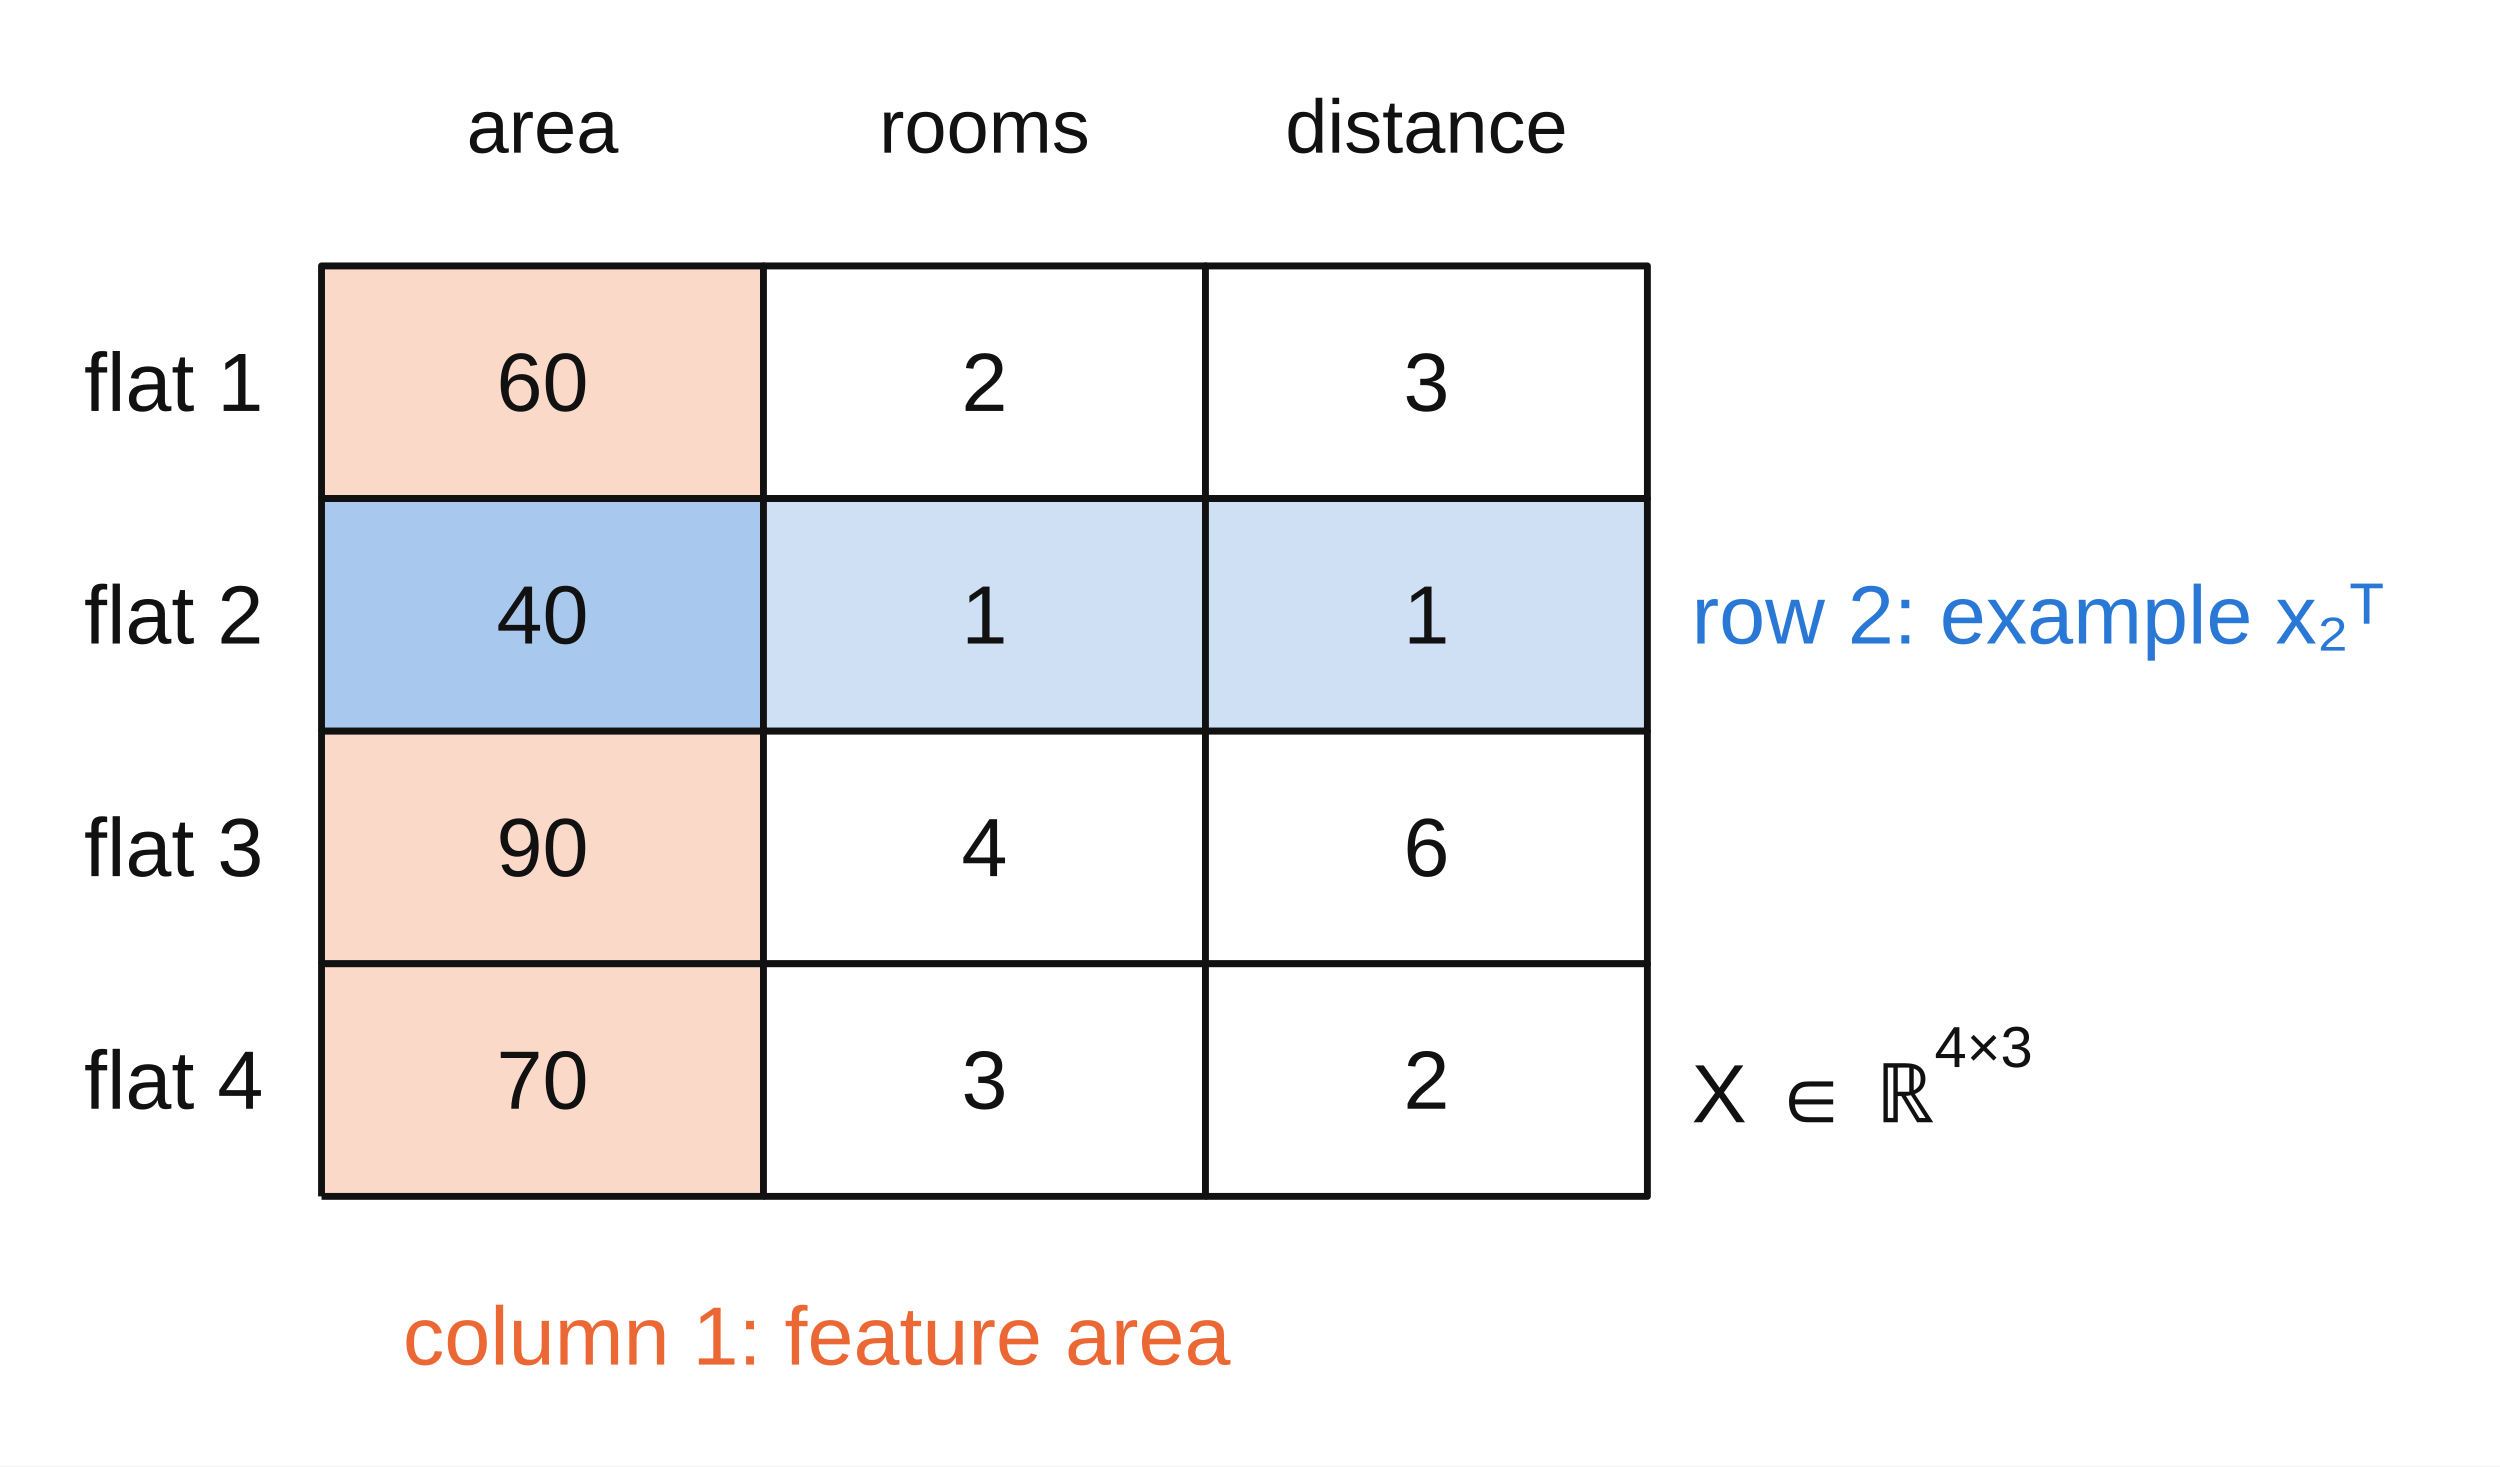
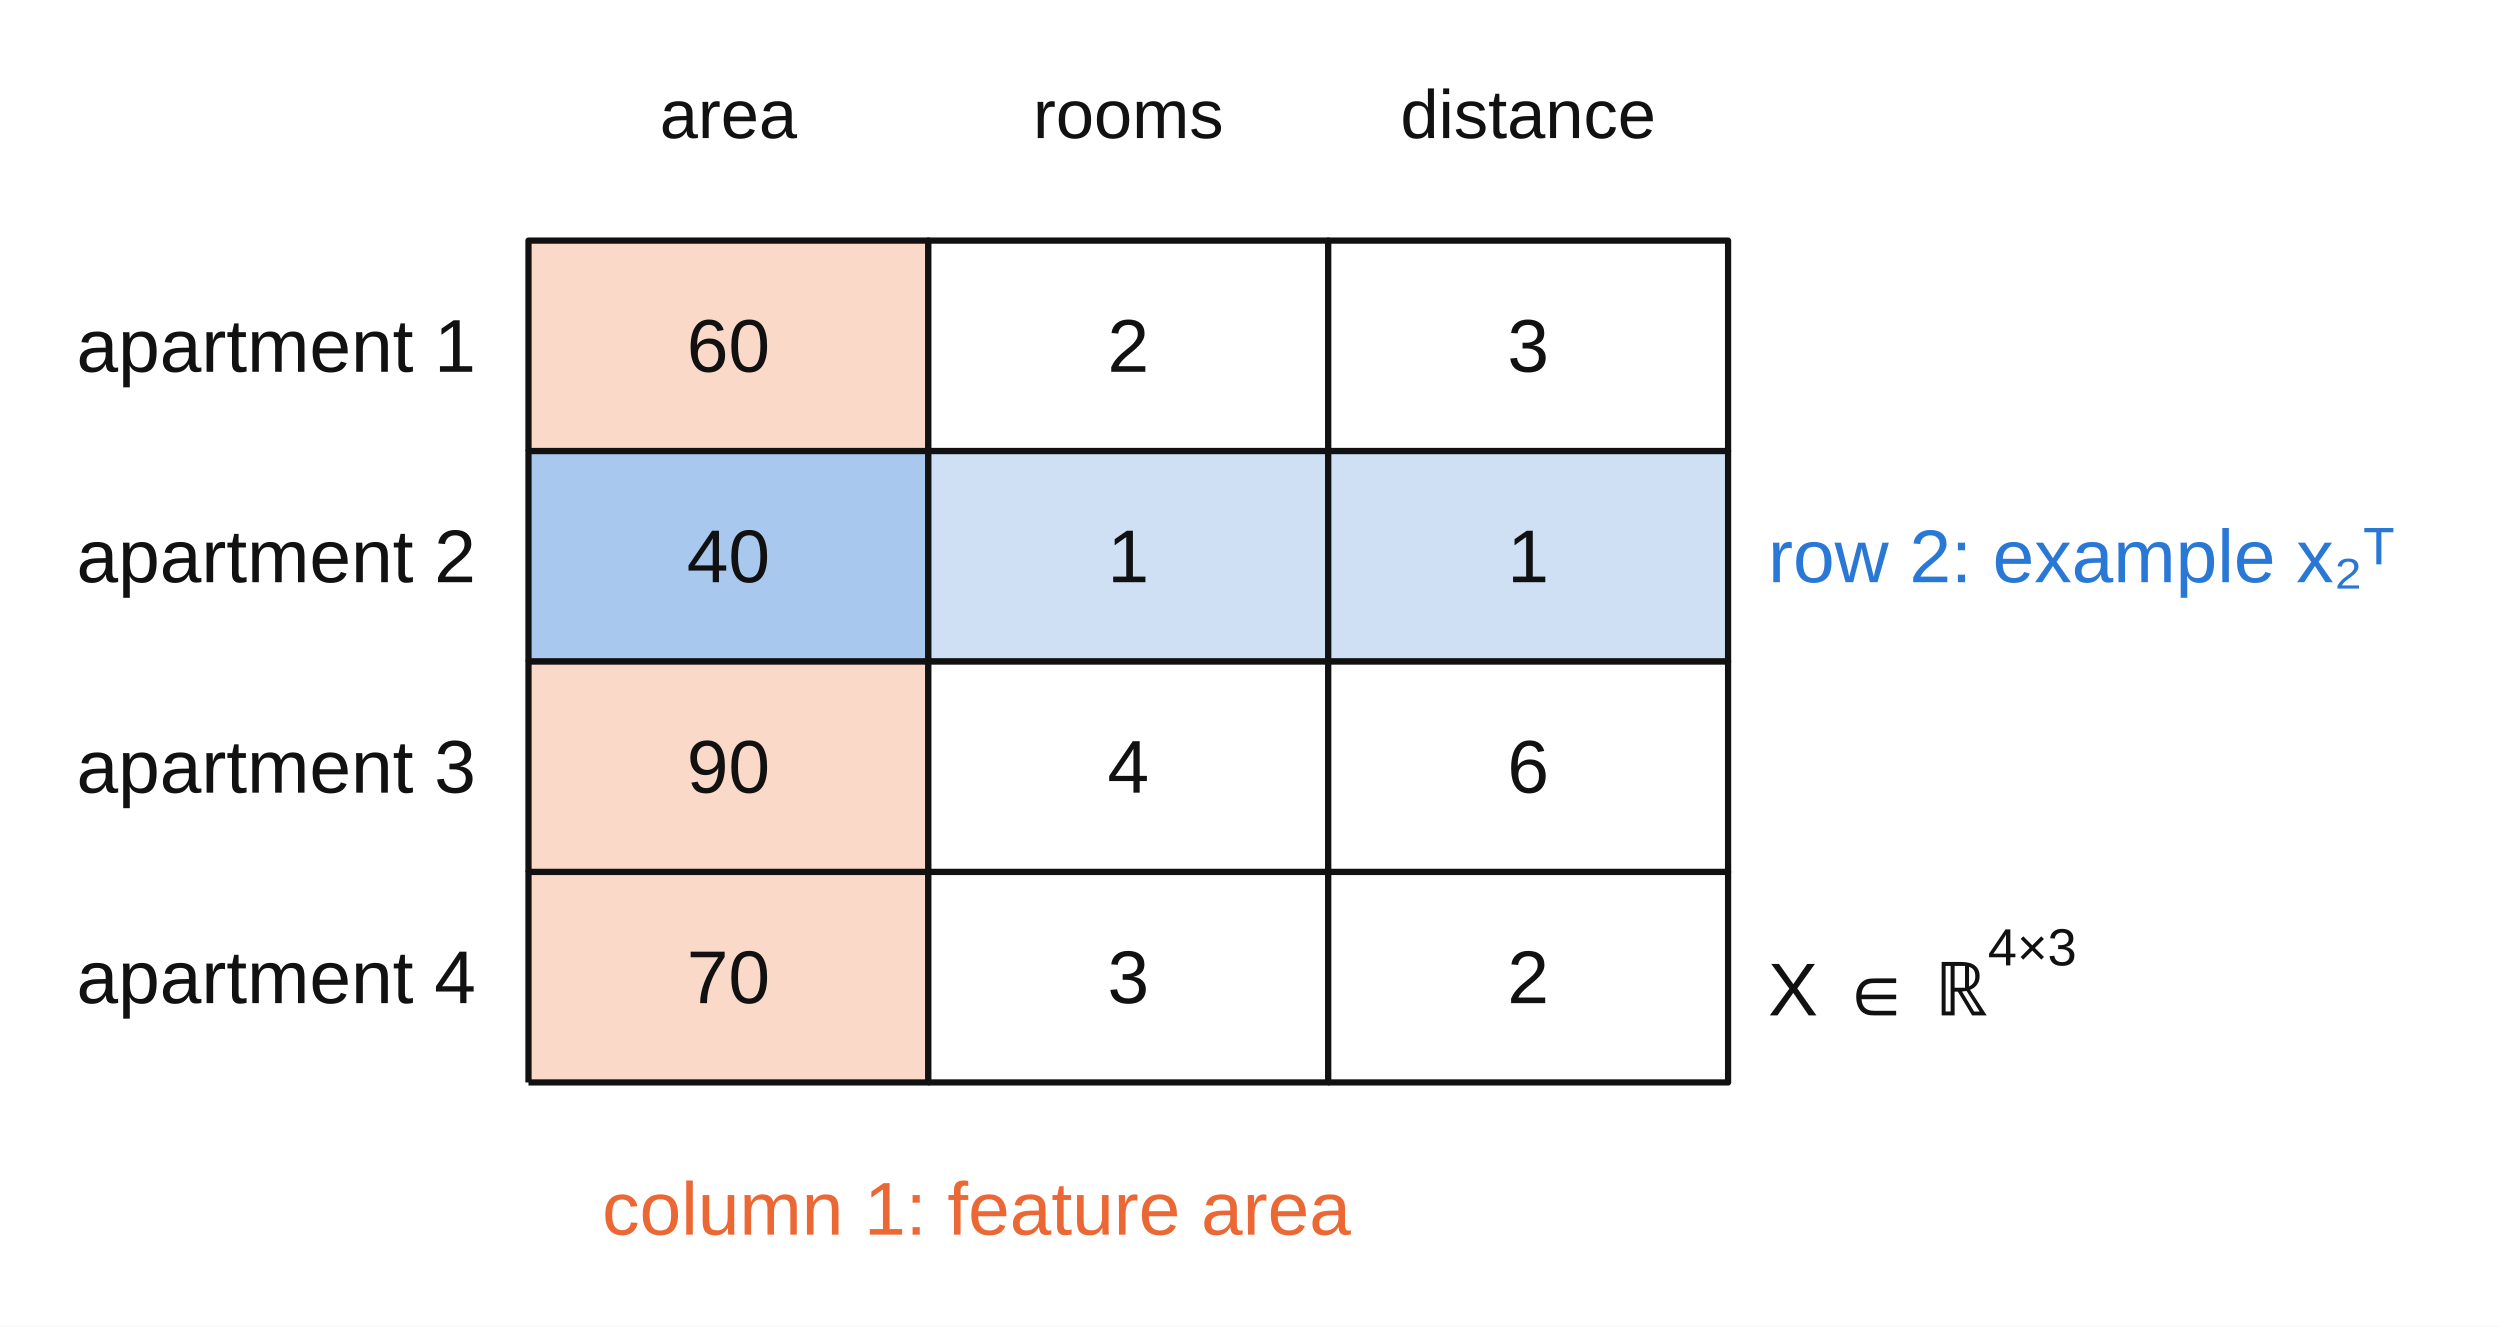
- <svg xmlns="http://www.w3.org/2000/svg" width="399" height="234" viewBox="613.578 307.583 725.455 425.454">
-   <rect x="613.578" y="307.583" width="725.455" height="425.454" fill="#ffffff" />
+ <svg xmlns="http://www.w3.org/2000/svg" width="441" height="234" viewBox="537.38 307.583 801.818 425.454">
+   <rect x="537.38" y="307.583" width="801.818" height="425.454" fill="#ffffff" />
  <path d="M706.88 452.25C749.62 452.25 792.38 452.25 835.12 452.25C835.12 429.75 835.12 407.25 835.12 384.75C792.38 384.75 749.62 384.75 706.88 384.75C706.88 407.25 706.88 429.75 706.88 452.25" fill="#fbd9c8" stroke="#111111" stroke-width="2" stroke-linejoin="round" stroke-linecap="butt" />
  <text x="771" y="418.5" font-size="24" font-family="Arial, Helvetica, 'Liberation Sans', 'Nimbus Sans', 'Noto Sans CJK SC', 'Microsoft YaHei', 'PingFang SC', sans-serif" fill="#111111" text-anchor="middle" dominant-baseline="central">60</text>
  <path d="M835.12 452.25C877.88 452.25 920.62 452.25 963.38 452.25C963.38 429.75 963.38 407.25 963.38 384.75C920.62 384.75 877.88 384.75 835.12 384.75C835.12 407.25 835.12 429.75 835.12 452.25" fill="#ffffff" stroke="#111111" stroke-width="2" stroke-linejoin="round" stroke-linecap="butt" />
  <text x="899.25" y="418.5" font-size="24" font-family="Arial, Helvetica, 'Liberation Sans', 'Nimbus Sans', 'Noto Sans CJK SC', 'Microsoft YaHei', 'PingFang SC', sans-serif" fill="#111111" text-anchor="middle" dominant-baseline="central">2</text>
  <path d="M963.38 452.25C1006.12 452.25 1048.88 452.25 1091.62 452.25C1091.62 429.75 1091.62 407.25 1091.62 384.75C1048.88 384.75 1006.12 384.75 963.38 384.75C963.38 407.25 963.38 429.75 963.38 452.25" fill="#ffffff" stroke="#111111" stroke-width="2" stroke-linejoin="round" stroke-linecap="butt" />
  <text x="1027.5" y="418.5" font-size="24" font-family="Arial, Helvetica, 'Liberation Sans', 'Nimbus Sans', 'Noto Sans CJK SC', 'Microsoft YaHei', 'PingFang SC', sans-serif" fill="#111111" text-anchor="middle" dominant-baseline="central">3</text>
-   <text x="690" y="418.5" font-size="24" font-family="Arial, Helvetica, 'Liberation Sans', 'Nimbus Sans', 'Noto Sans CJK SC', 'Microsoft YaHei', 'PingFang SC', sans-serif" fill="#111111" text-anchor="end" dominant-baseline="central">flat 1</text>
+   <text x="690" y="418.5" font-size="24" font-family="Arial, Helvetica, 'Liberation Sans', 'Nimbus Sans', 'Noto Sans CJK SC', 'Microsoft YaHei', 'PingFang SC', sans-serif" fill="#111111" text-anchor="end" dominant-baseline="central">apartment 1</text>
  <path d="M706.88 519.75C749.62 519.75 792.38 519.75 835.12 519.75C835.12 497.25 835.12 474.75 835.12 452.25C792.38 452.25 749.62 452.25 706.88 452.25C706.88 474.75 706.88 497.25 706.88 519.75" fill="#a9c8ee" stroke="#111111" stroke-width="2" stroke-linejoin="round" stroke-linecap="butt" />
  <text x="771" y="486" font-size="24" font-family="Arial, Helvetica, 'Liberation Sans', 'Nimbus Sans', 'Noto Sans CJK SC', 'Microsoft YaHei', 'PingFang SC', sans-serif" fill="#111111" text-anchor="middle" dominant-baseline="central">40</text>
  <path d="M835.12 519.75C877.88 519.75 920.62 519.75 963.38 519.75C963.38 497.25 963.38 474.75 963.38 452.25C920.62 452.25 877.88 452.25 835.12 452.25C835.12 474.75 835.12 497.25 835.12 519.75" fill="#cfe0f5" stroke="#111111" stroke-width="2" stroke-linejoin="round" stroke-linecap="butt" />
  <text x="899.25" y="486" font-size="24" font-family="Arial, Helvetica, 'Liberation Sans', 'Nimbus Sans', 'Noto Sans CJK SC', 'Microsoft YaHei', 'PingFang SC', sans-serif" fill="#111111" text-anchor="middle" dominant-baseline="central">1</text>
  <path d="M963.38 519.75C1006.12 519.75 1048.88 519.75 1091.62 519.75C1091.62 497.25 1091.62 474.75 1091.62 452.25C1048.88 452.25 1006.12 452.25 963.38 452.25C963.38 474.75 963.38 497.25 963.38 519.75" fill="#cfe0f5" stroke="#111111" stroke-width="2" stroke-linejoin="round" stroke-linecap="butt" />
  <text x="1027.5" y="486" font-size="24" font-family="Arial, Helvetica, 'Liberation Sans', 'Nimbus Sans', 'Noto Sans CJK SC', 'Microsoft YaHei', 'PingFang SC', sans-serif" fill="#111111" text-anchor="middle" dominant-baseline="central">1</text>
-   <text x="690" y="486" font-size="24" font-family="Arial, Helvetica, 'Liberation Sans', 'Nimbus Sans', 'Noto Sans CJK SC', 'Microsoft YaHei', 'PingFang SC', sans-serif" fill="#111111" text-anchor="end" dominant-baseline="central">flat 2</text>
+   <text x="690" y="486" font-size="24" font-family="Arial, Helvetica, 'Liberation Sans', 'Nimbus Sans', 'Noto Sans CJK SC', 'Microsoft YaHei', 'PingFang SC', sans-serif" fill="#111111" text-anchor="end" dominant-baseline="central">apartment 2</text>
  <path d="M706.88 587.25C749.62 587.25 792.38 587.25 835.12 587.25C835.12 564.75 835.12 542.25 835.12 519.75C792.38 519.75 749.62 519.75 706.88 519.75C706.88 542.25 706.88 564.75 706.88 587.25" fill="#fbd9c8" stroke="#111111" stroke-width="2" stroke-linejoin="round" stroke-linecap="butt" />
  <text x="771" y="553.5" font-size="24" font-family="Arial, Helvetica, 'Liberation Sans', 'Nimbus Sans', 'Noto Sans CJK SC', 'Microsoft YaHei', 'PingFang SC', sans-serif" fill="#111111" text-anchor="middle" dominant-baseline="central">90</text>
  <path d="M835.12 587.25C877.88 587.25 920.62 587.25 963.38 587.25C963.38 564.75 963.38 542.25 963.38 519.75C920.62 519.75 877.88 519.75 835.12 519.75C835.12 542.25 835.12 564.75 835.12 587.25" fill="#ffffff" stroke="#111111" stroke-width="2" stroke-linejoin="round" stroke-linecap="butt" />
  <text x="899.25" y="553.5" font-size="24" font-family="Arial, Helvetica, 'Liberation Sans', 'Nimbus Sans', 'Noto Sans CJK SC', 'Microsoft YaHei', 'PingFang SC', sans-serif" fill="#111111" text-anchor="middle" dominant-baseline="central">4</text>
  <path d="M963.38 587.25C1006.12 587.25 1048.88 587.25 1091.62 587.25C1091.62 564.75 1091.62 542.25 1091.62 519.75C1048.88 519.75 1006.12 519.75 963.38 519.75C963.38 542.25 963.38 564.75 963.38 587.25" fill="#ffffff" stroke="#111111" stroke-width="2" stroke-linejoin="round" stroke-linecap="butt" />
  <text x="1027.5" y="553.5" font-size="24" font-family="Arial, Helvetica, 'Liberation Sans', 'Nimbus Sans', 'Noto Sans CJK SC', 'Microsoft YaHei', 'PingFang SC', sans-serif" fill="#111111" text-anchor="middle" dominant-baseline="central">6</text>
-   <text x="690" y="553.5" font-size="24" font-family="Arial, Helvetica, 'Liberation Sans', 'Nimbus Sans', 'Noto Sans CJK SC', 'Microsoft YaHei', 'PingFang SC', sans-serif" fill="#111111" text-anchor="end" dominant-baseline="central">flat 3</text>
+   <text x="690" y="553.5" font-size="24" font-family="Arial, Helvetica, 'Liberation Sans', 'Nimbus Sans', 'Noto Sans CJK SC', 'Microsoft YaHei', 'PingFang SC', sans-serif" fill="#111111" text-anchor="end" dominant-baseline="central">apartment 3</text>
  <path d="M706.88 654.75C749.62 654.75 792.38 654.75 835.12 654.75C835.12 632.25 835.12 609.75 835.12 587.25C792.38 587.25 749.62 587.25 706.88 587.25C706.88 609.75 706.88 632.25 706.88 654.75" fill="#fbd9c8" stroke="#111111" stroke-width="2" stroke-linejoin="round" stroke-linecap="butt" />
  <text x="771" y="621" font-size="24" font-family="Arial, Helvetica, 'Liberation Sans', 'Nimbus Sans', 'Noto Sans CJK SC', 'Microsoft YaHei', 'PingFang SC', sans-serif" fill="#111111" text-anchor="middle" dominant-baseline="central">70</text>
  <path d="M835.12 654.75C877.88 654.75 920.62 654.75 963.38 654.75C963.38 632.25 963.38 609.75 963.38 587.25C920.62 587.25 877.88 587.25 835.12 587.25C835.12 609.75 835.12 632.25 835.12 654.75" fill="#ffffff" stroke="#111111" stroke-width="2" stroke-linejoin="round" stroke-linecap="butt" />
  <text x="899.25" y="621" font-size="24" font-family="Arial, Helvetica, 'Liberation Sans', 'Nimbus Sans', 'Noto Sans CJK SC', 'Microsoft YaHei', 'PingFang SC', sans-serif" fill="#111111" text-anchor="middle" dominant-baseline="central">3</text>
  <path d="M963.38 654.75C1006.12 654.75 1048.88 654.75 1091.62 654.75C1091.62 632.25 1091.62 609.75 1091.62 587.25C1048.88 587.25 1006.12 587.25 963.38 587.25C963.38 609.75 963.38 632.25 963.38 654.75" fill="#ffffff" stroke="#111111" stroke-width="2" stroke-linejoin="round" stroke-linecap="butt" />
  <text x="1027.5" y="621" font-size="24" font-family="Arial, Helvetica, 'Liberation Sans', 'Nimbus Sans', 'Noto Sans CJK SC', 'Microsoft YaHei', 'PingFang SC', sans-serif" fill="#111111" text-anchor="middle" dominant-baseline="central">2</text>
-   <text x="690" y="621" font-size="24" font-family="Arial, Helvetica, 'Liberation Sans', 'Nimbus Sans', 'Noto Sans CJK SC', 'Microsoft YaHei', 'PingFang SC', sans-serif" fill="#111111" text-anchor="end" dominant-baseline="central">flat 4</text>
+   <text x="690" y="621" font-size="24" font-family="Arial, Helvetica, 'Liberation Sans', 'Nimbus Sans', 'Noto Sans CJK SC', 'Microsoft YaHei', 'PingFang SC', sans-serif" fill="#111111" text-anchor="end" dominant-baseline="central">apartment 4</text>
  <text x="771" y="344.25" font-size="22" font-family="Arial, Helvetica, 'Liberation Sans', 'Nimbus Sans', 'Noto Sans CJK SC', 'Microsoft YaHei', 'PingFang SC', sans-serif" fill="#111111" text-anchor="middle" dominant-baseline="central">area</text>
  <text x="899.25" y="344.25" font-size="22" font-family="Arial, Helvetica, 'Liberation Sans', 'Nimbus Sans', 'Noto Sans CJK SC', 'Microsoft YaHei', 'PingFang SC', sans-serif" fill="#111111" text-anchor="middle" dominant-baseline="central">rooms</text>
  <text x="1027.5" y="344.25" font-size="22" font-family="Arial, Helvetica, 'Liberation Sans', 'Nimbus Sans', 'Noto Sans CJK SC', 'Microsoft YaHei', 'PingFang SC', sans-serif" fill="#111111" text-anchor="middle" dominant-baseline="central">distance</text>
  <text x="1104.45" y="486" font-size="24" font-family="Arial, Helvetica, 'Liberation Sans', 'Nimbus Sans', 'Noto Sans CJK SC', 'Microsoft YaHei', 'PingFang SC', sans-serif" fill="#2a78d6" text-anchor="start" dominant-baseline="central">row 2: example x₂ᵀ</text>
  <text x="730.5" y="695.25" font-size="24" font-family="Arial, Helvetica, 'Liberation Sans', 'Nimbus Sans', 'Noto Sans CJK SC', 'Microsoft YaHei', 'PingFang SC', sans-serif" fill="#eb6834" text-anchor="start" dominant-baseline="central">column 1: feature area</text>
  <text x="1104.45" y="621" font-size="24" font-family="Arial, Helvetica, 'Liberation Sans', 'Nimbus Sans', 'Noto Sans CJK SC', 'Microsoft YaHei', 'PingFang SC', sans-serif" fill="#111111" text-anchor="start" dominant-baseline="central">X ∈ ℝ<tspan dy="-9.6" font-size="16.8">4×3</tspan>
  </text>
</svg>
